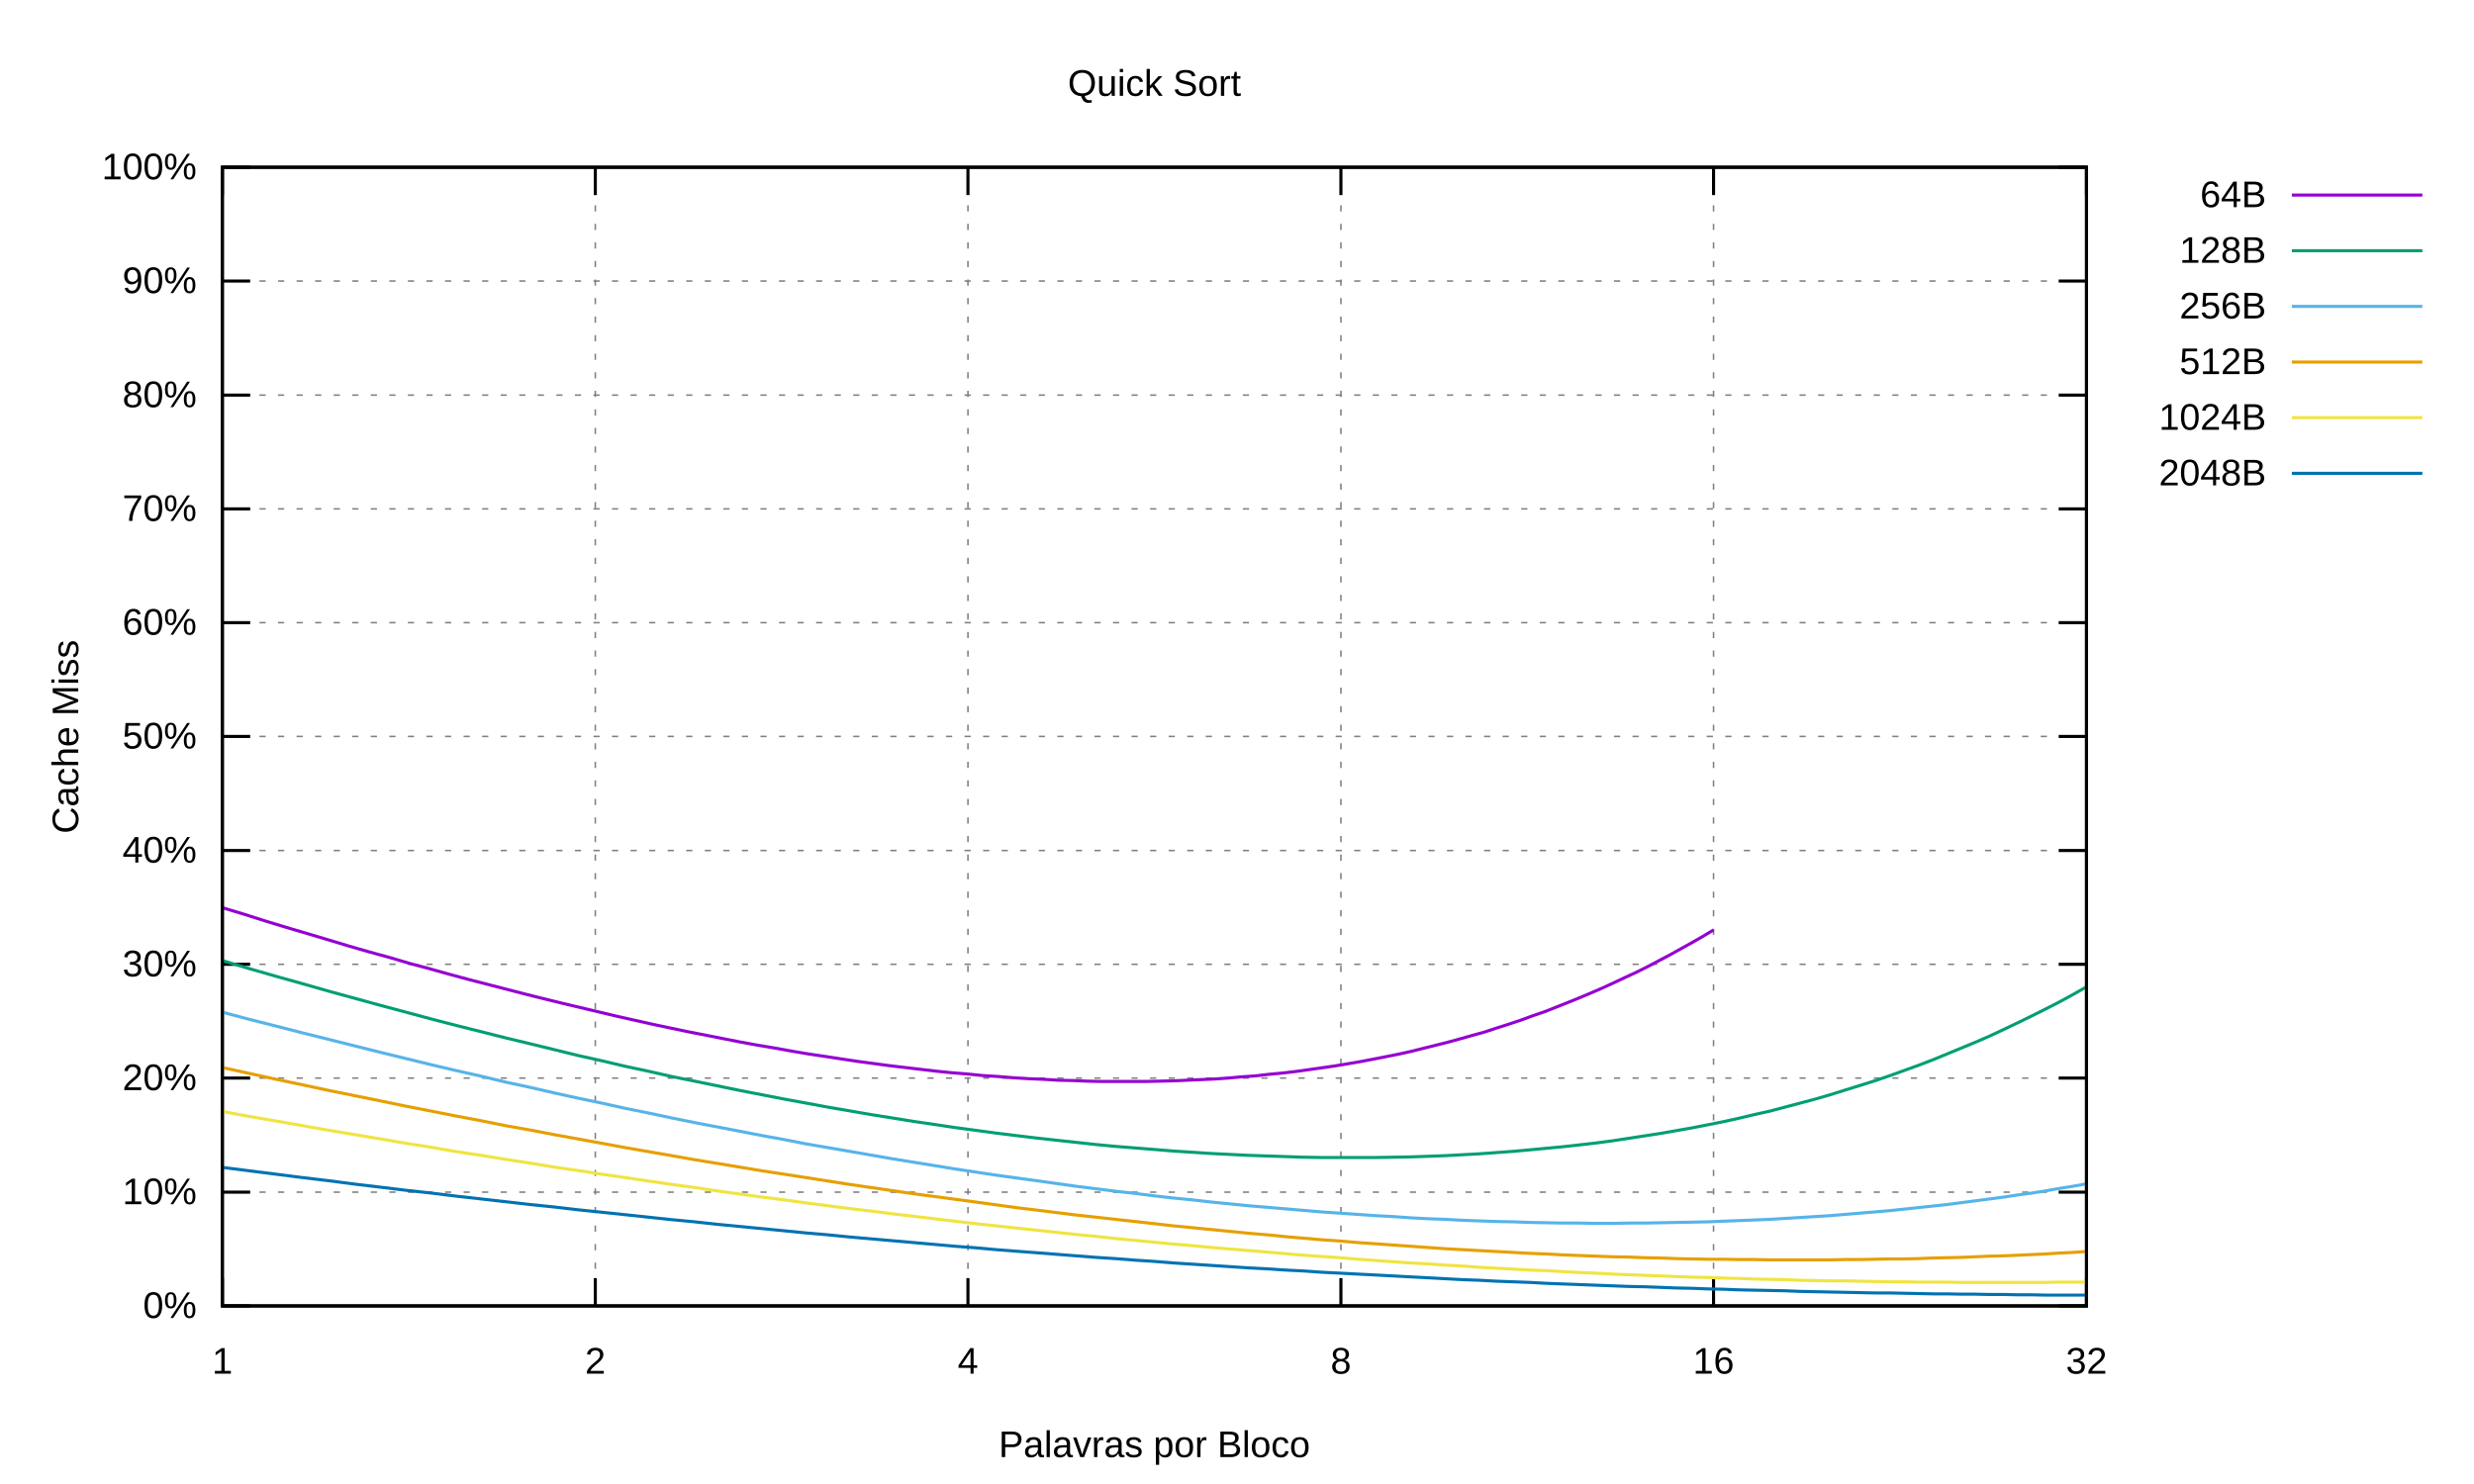
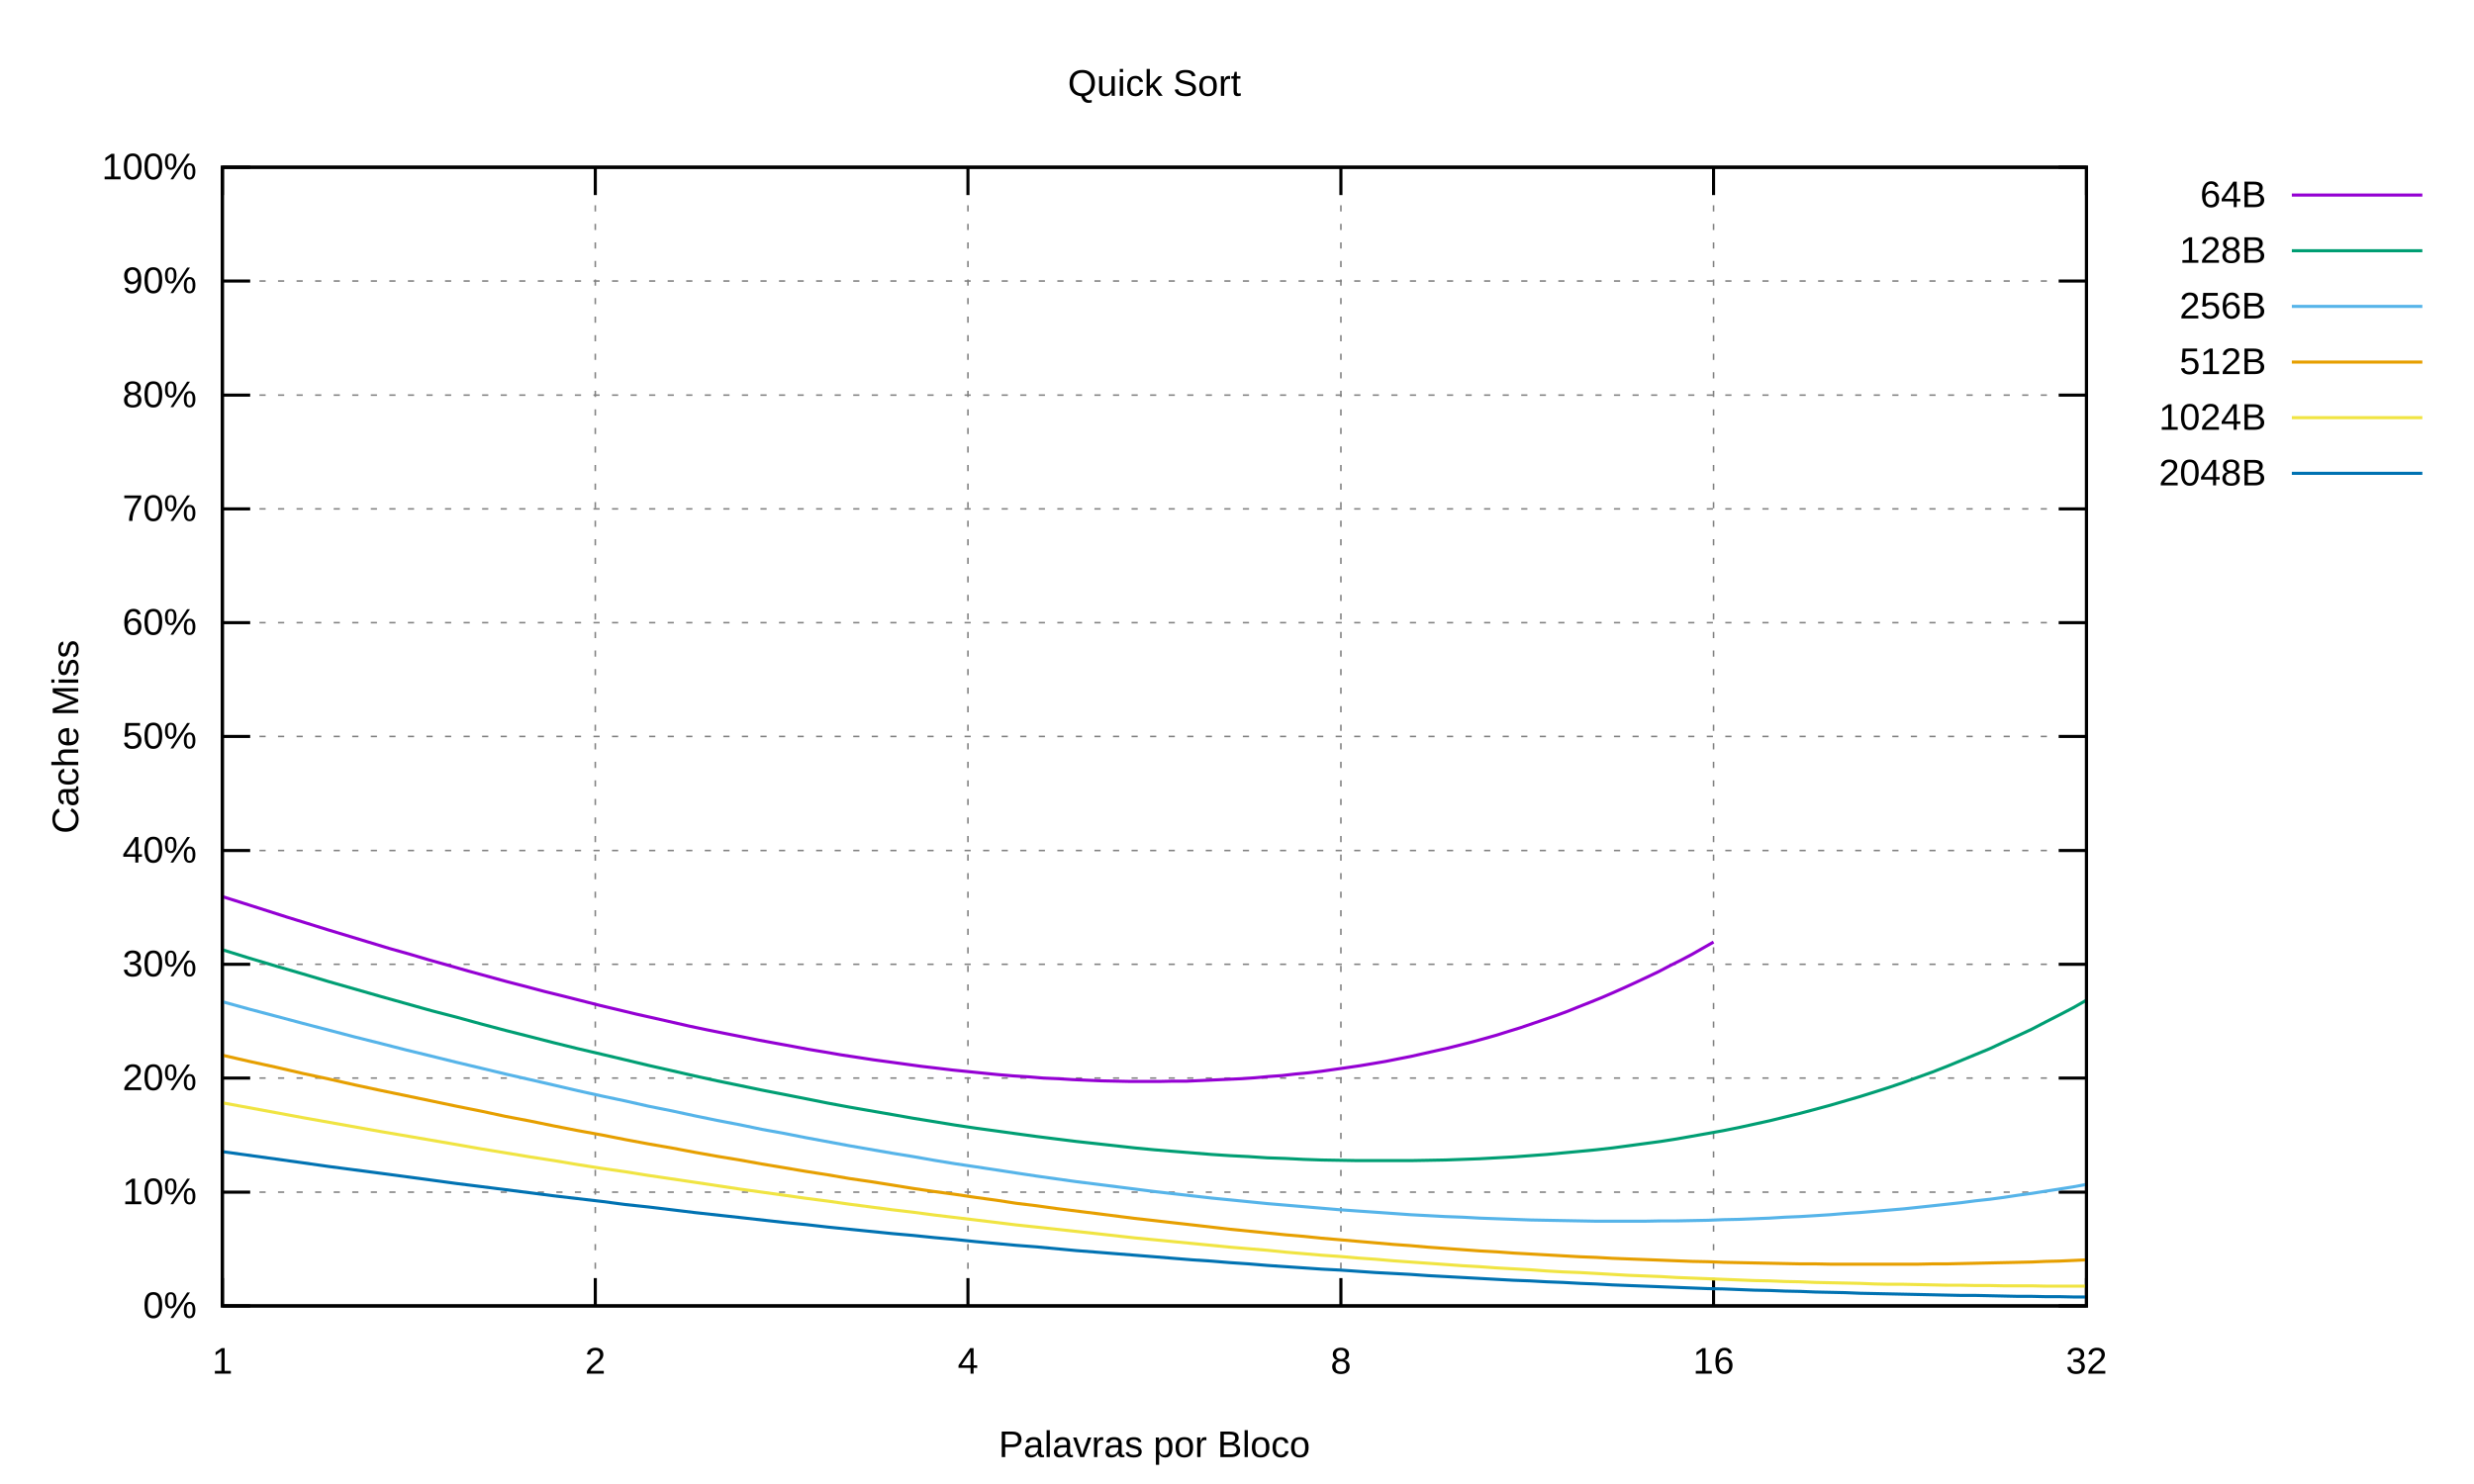
<svg xmlns="http://www.w3.org/2000/svg" xmlns:xlink="http://www.w3.org/1999/xlink" width="800" height="480" viewBox="0 0 800 480">
  <g id="gnuplot_canvas">
    <rect x="0" y="0" width="800" height="480" fill="none" />
    <defs>
      <circle id="gpDot" r="0.5" stroke-width="0.5" stroke="currentColor" />
      <path id="gpPt0" stroke-width="0.222" stroke="currentColor" d="M-1,0 h2 M0,-1 v2" />
      <path id="gpPt1" stroke-width="0.222" stroke="currentColor" d="M-1,-1 L1,1 M1,-1 L-1,1" />
      <path id="gpPt2" stroke-width="0.222" stroke="currentColor" d="M-1,0 L1,0 M0,-1 L0,1 M-1,-1 L1,1 M-1,1 L1,-1" />
      <rect id="gpPt3" stroke-width="0.222" stroke="currentColor" x="-1" y="-1" width="2" height="2" />
      <rect id="gpPt4" stroke-width="0.222" stroke="currentColor" fill="currentColor" x="-1" y="-1" width="2" height="2" />
      <circle id="gpPt5" stroke-width="0.222" stroke="currentColor" cx="0" cy="0" r="1" />
      <use xlink:href="#gpPt5" id="gpPt6" fill="currentColor" stroke="none" />
      <path id="gpPt7" stroke-width="0.222" stroke="currentColor" d="M0,-1.33 L-1.33,0.67 L1.33,0.67 z" />
      <use xlink:href="#gpPt7" id="gpPt8" fill="currentColor" stroke="none" />
      <use xlink:href="#gpPt7" id="gpPt9" stroke="currentColor" transform="rotate(180)" />
      <use xlink:href="#gpPt9" id="gpPt10" fill="currentColor" stroke="none" />
      <use xlink:href="#gpPt3" id="gpPt11" stroke="currentColor" transform="rotate(45)" />
      <use xlink:href="#gpPt11" id="gpPt12" fill="currentColor" stroke="none" />
      <path id="gpPt13" stroke-width="0.222" stroke="currentColor" d="M0,1.330 L1.265,0.411 L0.782,-1.067 L-0.782,-1.076 L-1.265,0.411 z" />
      <use xlink:href="#gpPt13" id="gpPt14" fill="currentColor" stroke="none" />
      <filter id="textbox" filterUnits="objectBoundingBox" x="0" y="0" height="1" width="1">
        <feFlood flood-color="white" flood-opacity="1" result="bgnd" />
        <feComposite in="SourceGraphic" in2="bgnd" operator="atop" />
      </filter>
      <filter id="greybox" filterUnits="objectBoundingBox" x="0" y="0" height="1" width="1">
        <feFlood flood-color="lightgrey" flood-opacity="1" result="grey" />
        <feComposite in="SourceGraphic" in2="grey" operator="atop" />
      </filter>
    </defs>
    <g fill="none" color="white" stroke="black" stroke-width="1.00" stroke-linecap="butt" stroke-linejoin="miter">
</g>
    <g fill="none" color="black" stroke="currentColor" stroke-width="1.00" stroke-linecap="butt" stroke-linejoin="miter">
</g>
    <g fill="none" color="black" stroke="black" stroke-width="0.50" stroke-linecap="butt" stroke-linejoin="miter">
</g>
    <g fill="none" color="gray" stroke="currentColor" stroke-width="0.50" stroke-linecap="butt" stroke-linejoin="miter">
      <path stroke="gray" stroke-dasharray="2,4" class="gridline" d="M71.9,422.4 L674.7,422.4  " />
    </g>
    <g fill="none" color="gray" stroke="gray" stroke-width="1.00" stroke-linecap="butt" stroke-linejoin="miter">
</g>
    <g fill="none" color="black" stroke="currentColor" stroke-width="1.00" stroke-linecap="butt" stroke-linejoin="miter">
      <path stroke="black" d="M71.9,422.4 L80.9,422.4 M674.7,422.4 L665.7,422.4  " />
      <g transform="translate(63.6,426.3)" stroke="none" fill="black" font-family="Arial" font-size="12.00" text-anchor="end">
        <text>
          <tspan font-family="Arial">0%</tspan>
        </text>
      </g>
    </g>
    <g fill="none" color="black" stroke="currentColor" stroke-width="1.00" stroke-linecap="butt" stroke-linejoin="miter">
</g>
    <g fill="none" color="black" stroke="black" stroke-width="0.50" stroke-linecap="butt" stroke-linejoin="miter">
</g>
    <g fill="none" color="gray" stroke="currentColor" stroke-width="0.50" stroke-linecap="butt" stroke-linejoin="miter">
      <path stroke="gray" stroke-dasharray="2,4" class="gridline" d="M71.9,385.6 L674.7,385.6  " />
    </g>
    <g fill="none" color="gray" stroke="gray" stroke-width="1.00" stroke-linecap="butt" stroke-linejoin="miter">
</g>
    <g fill="none" color="black" stroke="currentColor" stroke-width="1.00" stroke-linecap="butt" stroke-linejoin="miter">
      <path stroke="black" d="M71.9,385.6 L80.9,385.6 M674.7,385.6 L665.7,385.6  " />
      <g transform="translate(63.6,389.5)" stroke="none" fill="black" font-family="Arial" font-size="12.00" text-anchor="end">
        <text>
          <tspan font-family="Arial">10%</tspan>
        </text>
      </g>
    </g>
    <g fill="none" color="black" stroke="currentColor" stroke-width="1.00" stroke-linecap="butt" stroke-linejoin="miter">
</g>
    <g fill="none" color="black" stroke="black" stroke-width="0.50" stroke-linecap="butt" stroke-linejoin="miter">
</g>
    <g fill="none" color="gray" stroke="currentColor" stroke-width="0.50" stroke-linecap="butt" stroke-linejoin="miter">
      <path stroke="gray" stroke-dasharray="2,4" class="gridline" d="M71.9,348.7 L674.7,348.7  " />
    </g>
    <g fill="none" color="gray" stroke="gray" stroke-width="1.00" stroke-linecap="butt" stroke-linejoin="miter">
</g>
    <g fill="none" color="black" stroke="currentColor" stroke-width="1.00" stroke-linecap="butt" stroke-linejoin="miter">
      <path stroke="black" d="M71.9,348.7 L80.9,348.7 M674.7,348.7 L665.7,348.7  " />
      <g transform="translate(63.6,352.6)" stroke="none" fill="black" font-family="Arial" font-size="12.00" text-anchor="end">
        <text>
          <tspan font-family="Arial">20%</tspan>
        </text>
      </g>
    </g>
    <g fill="none" color="black" stroke="currentColor" stroke-width="1.00" stroke-linecap="butt" stroke-linejoin="miter">
</g>
    <g fill="none" color="black" stroke="black" stroke-width="0.50" stroke-linecap="butt" stroke-linejoin="miter">
</g>
    <g fill="none" color="gray" stroke="currentColor" stroke-width="0.50" stroke-linecap="butt" stroke-linejoin="miter">
      <path stroke="gray" stroke-dasharray="2,4" class="gridline" d="M71.9,311.9 L674.7,311.9  " />
    </g>
    <g fill="none" color="gray" stroke="gray" stroke-width="1.00" stroke-linecap="butt" stroke-linejoin="miter">
</g>
    <g fill="none" color="black" stroke="currentColor" stroke-width="1.00" stroke-linecap="butt" stroke-linejoin="miter">
      <path stroke="black" d="M71.9,311.9 L80.9,311.9 M674.7,311.9 L665.7,311.9  " />
      <g transform="translate(63.6,315.8)" stroke="none" fill="black" font-family="Arial" font-size="12.00" text-anchor="end">
        <text>
          <tspan font-family="Arial">30%</tspan>
        </text>
      </g>
    </g>
    <g fill="none" color="black" stroke="currentColor" stroke-width="1.00" stroke-linecap="butt" stroke-linejoin="miter">
</g>
    <g fill="none" color="black" stroke="black" stroke-width="0.50" stroke-linecap="butt" stroke-linejoin="miter">
</g>
    <g fill="none" color="gray" stroke="currentColor" stroke-width="0.50" stroke-linecap="butt" stroke-linejoin="miter">
      <path stroke="gray" stroke-dasharray="2,4" class="gridline" d="M71.9,275.1 L674.7,275.1  " />
    </g>
    <g fill="none" color="gray" stroke="gray" stroke-width="1.00" stroke-linecap="butt" stroke-linejoin="miter">
</g>
    <g fill="none" color="black" stroke="currentColor" stroke-width="1.00" stroke-linecap="butt" stroke-linejoin="miter">
      <path stroke="black" d="M71.9,275.1 L80.9,275.1 M674.7,275.1 L665.7,275.1  " />
      <g transform="translate(63.6,279.0)" stroke="none" fill="black" font-family="Arial" font-size="12.00" text-anchor="end">
        <text>
          <tspan font-family="Arial">40%</tspan>
        </text>
      </g>
    </g>
    <g fill="none" color="black" stroke="currentColor" stroke-width="1.00" stroke-linecap="butt" stroke-linejoin="miter">
</g>
    <g fill="none" color="black" stroke="black" stroke-width="0.50" stroke-linecap="butt" stroke-linejoin="miter">
</g>
    <g fill="none" color="gray" stroke="currentColor" stroke-width="0.50" stroke-linecap="butt" stroke-linejoin="miter">
      <path stroke="gray" stroke-dasharray="2,4" class="gridline" d="M71.9,238.2 L674.7,238.2  " />
    </g>
    <g fill="none" color="gray" stroke="gray" stroke-width="1.00" stroke-linecap="butt" stroke-linejoin="miter">
</g>
    <g fill="none" color="black" stroke="currentColor" stroke-width="1.00" stroke-linecap="butt" stroke-linejoin="miter">
      <path stroke="black" d="M71.9,238.2 L80.9,238.2 M674.7,238.2 L665.7,238.2  " />
      <g transform="translate(63.6,242.1)" stroke="none" fill="black" font-family="Arial" font-size="12.00" text-anchor="end">
        <text>
          <tspan font-family="Arial">50%</tspan>
        </text>
      </g>
    </g>
    <g fill="none" color="black" stroke="currentColor" stroke-width="1.00" stroke-linecap="butt" stroke-linejoin="miter">
</g>
    <g fill="none" color="black" stroke="black" stroke-width="0.50" stroke-linecap="butt" stroke-linejoin="miter">
</g>
    <g fill="none" color="gray" stroke="currentColor" stroke-width="0.50" stroke-linecap="butt" stroke-linejoin="miter">
      <path stroke="gray" stroke-dasharray="2,4" class="gridline" d="M71.9,201.4 L674.7,201.4  " />
    </g>
    <g fill="none" color="gray" stroke="gray" stroke-width="1.00" stroke-linecap="butt" stroke-linejoin="miter">
</g>
    <g fill="none" color="black" stroke="currentColor" stroke-width="1.00" stroke-linecap="butt" stroke-linejoin="miter">
      <path stroke="black" d="M71.9,201.4 L80.9,201.4 M674.7,201.4 L665.7,201.4  " />
      <g transform="translate(63.6,205.3)" stroke="none" fill="black" font-family="Arial" font-size="12.00" text-anchor="end">
        <text>
          <tspan font-family="Arial">60%</tspan>
        </text>
      </g>
    </g>
    <g fill="none" color="black" stroke="currentColor" stroke-width="1.00" stroke-linecap="butt" stroke-linejoin="miter">
</g>
    <g fill="none" color="black" stroke="black" stroke-width="0.50" stroke-linecap="butt" stroke-linejoin="miter">
</g>
    <g fill="none" color="gray" stroke="currentColor" stroke-width="0.50" stroke-linecap="butt" stroke-linejoin="miter">
      <path stroke="gray" stroke-dasharray="2,4" class="gridline" d="M71.9,164.6 L674.7,164.6  " />
    </g>
    <g fill="none" color="gray" stroke="gray" stroke-width="1.00" stroke-linecap="butt" stroke-linejoin="miter">
</g>
    <g fill="none" color="black" stroke="currentColor" stroke-width="1.00" stroke-linecap="butt" stroke-linejoin="miter">
      <path stroke="black" d="M71.9,164.6 L80.9,164.6 M674.7,164.6 L665.7,164.6  " />
      <g transform="translate(63.6,168.5)" stroke="none" fill="black" font-family="Arial" font-size="12.00" text-anchor="end">
        <text>
          <tspan font-family="Arial">70%</tspan>
        </text>
      </g>
    </g>
    <g fill="none" color="black" stroke="currentColor" stroke-width="1.00" stroke-linecap="butt" stroke-linejoin="miter">
</g>
    <g fill="none" color="black" stroke="black" stroke-width="0.50" stroke-linecap="butt" stroke-linejoin="miter">
</g>
    <g fill="none" color="gray" stroke="currentColor" stroke-width="0.50" stroke-linecap="butt" stroke-linejoin="miter">
      <path stroke="gray" stroke-dasharray="2,4" class="gridline" d="M71.9,127.8 L674.7,127.8  " />
    </g>
    <g fill="none" color="gray" stroke="gray" stroke-width="1.00" stroke-linecap="butt" stroke-linejoin="miter">
</g>
    <g fill="none" color="black" stroke="currentColor" stroke-width="1.00" stroke-linecap="butt" stroke-linejoin="miter">
      <path stroke="black" d="M71.9,127.8 L80.9,127.8 M674.7,127.8 L665.7,127.8  " />
      <g transform="translate(63.6,131.7)" stroke="none" fill="black" font-family="Arial" font-size="12.00" text-anchor="end">
        <text>
          <tspan font-family="Arial">80%</tspan>
        </text>
      </g>
    </g>
    <g fill="none" color="black" stroke="currentColor" stroke-width="1.00" stroke-linecap="butt" stroke-linejoin="miter">
</g>
    <g fill="none" color="black" stroke="black" stroke-width="0.50" stroke-linecap="butt" stroke-linejoin="miter">
</g>
    <g fill="none" color="gray" stroke="currentColor" stroke-width="0.50" stroke-linecap="butt" stroke-linejoin="miter">
      <path stroke="gray" stroke-dasharray="2,4" class="gridline" d="M71.9,90.9 L674.7,90.9  " />
    </g>
    <g fill="none" color="gray" stroke="gray" stroke-width="1.00" stroke-linecap="butt" stroke-linejoin="miter">
</g>
    <g fill="none" color="black" stroke="currentColor" stroke-width="1.00" stroke-linecap="butt" stroke-linejoin="miter">
      <path stroke="black" d="M71.9,90.9 L80.9,90.9 M674.7,90.9 L665.7,90.9  " />
      <g transform="translate(63.6,94.8)" stroke="none" fill="black" font-family="Arial" font-size="12.00" text-anchor="end">
        <text>
          <tspan font-family="Arial">90%</tspan>
        </text>
      </g>
    </g>
    <g fill="none" color="black" stroke="currentColor" stroke-width="1.00" stroke-linecap="butt" stroke-linejoin="miter">
</g>
    <g fill="none" color="black" stroke="black" stroke-width="0.50" stroke-linecap="butt" stroke-linejoin="miter">
</g>
    <g fill="none" color="gray" stroke="currentColor" stroke-width="0.50" stroke-linecap="butt" stroke-linejoin="miter">
      <path stroke="gray" stroke-dasharray="2,4" class="gridline" d="M71.9,54.1 L674.7,54.1  " />
    </g>
    <g fill="none" color="gray" stroke="gray" stroke-width="1.00" stroke-linecap="butt" stroke-linejoin="miter">
</g>
    <g fill="none" color="black" stroke="currentColor" stroke-width="1.00" stroke-linecap="butt" stroke-linejoin="miter">
      <path stroke="black" d="M71.9,54.1 L80.9,54.1 M674.7,54.1 L665.7,54.1  " />
      <g transform="translate(63.6,58.0)" stroke="none" fill="black" font-family="Arial" font-size="12.00" text-anchor="end">
        <text>
          <tspan font-family="Arial">100%</tspan>
        </text>
      </g>
    </g>
    <g fill="none" color="black" stroke="currentColor" stroke-width="1.00" stroke-linecap="butt" stroke-linejoin="miter">
</g>
    <g fill="none" color="black" stroke="black" stroke-width="0.50" stroke-linecap="butt" stroke-linejoin="miter">
</g>
    <g fill="none" color="gray" stroke="currentColor" stroke-width="0.50" stroke-linecap="butt" stroke-linejoin="miter">
      <path stroke="gray" stroke-dasharray="2,4" class="gridline" d="M71.9,422.4 L71.9,54.1  " />
    </g>
    <g fill="none" color="gray" stroke="gray" stroke-width="1.00" stroke-linecap="butt" stroke-linejoin="miter">
</g>
    <g fill="none" color="black" stroke="currentColor" stroke-width="1.00" stroke-linecap="butt" stroke-linejoin="miter">
      <path stroke="black" d="M71.9,422.4 L71.9,413.4 M71.9,54.1 L71.9,63.1  " />
      <g transform="translate(71.9,444.3)" stroke="none" fill="black" font-family="Arial" font-size="12.00" text-anchor="middle">
        <text>
          <tspan font-family="Arial"> 1</tspan>
        </text>
      </g>
    </g>
    <g fill="none" color="black" stroke="currentColor" stroke-width="1.00" stroke-linecap="butt" stroke-linejoin="miter">
</g>
    <g fill="none" color="black" stroke="black" stroke-width="0.50" stroke-linecap="butt" stroke-linejoin="miter">
</g>
    <g fill="none" color="gray" stroke="currentColor" stroke-width="0.50" stroke-linecap="butt" stroke-linejoin="miter">
      <path stroke="gray" stroke-dasharray="2,4" class="gridline" d="M192.5,422.4 L192.5,54.1  " />
    </g>
    <g fill="none" color="gray" stroke="gray" stroke-width="1.00" stroke-linecap="butt" stroke-linejoin="miter">
</g>
    <g fill="none" color="black" stroke="currentColor" stroke-width="1.00" stroke-linecap="butt" stroke-linejoin="miter">
      <path stroke="black" d="M192.5,422.4 L192.5,413.4 M192.5,54.1 L192.5,63.1  " />
      <g transform="translate(192.5,444.3)" stroke="none" fill="black" font-family="Arial" font-size="12.00" text-anchor="middle">
        <text>
          <tspan font-family="Arial"> 2</tspan>
        </text>
      </g>
    </g>
    <g fill="none" color="black" stroke="currentColor" stroke-width="1.00" stroke-linecap="butt" stroke-linejoin="miter">
</g>
    <g fill="none" color="black" stroke="black" stroke-width="0.50" stroke-linecap="butt" stroke-linejoin="miter">
</g>
    <g fill="none" color="gray" stroke="currentColor" stroke-width="0.50" stroke-linecap="butt" stroke-linejoin="miter">
      <path stroke="gray" stroke-dasharray="2,4" class="gridline" d="M313.0,422.4 L313.0,54.1  " />
    </g>
    <g fill="none" color="gray" stroke="gray" stroke-width="1.00" stroke-linecap="butt" stroke-linejoin="miter">
</g>
    <g fill="none" color="black" stroke="currentColor" stroke-width="1.00" stroke-linecap="butt" stroke-linejoin="miter">
      <path stroke="black" d="M313.0,422.4 L313.0,413.4 M313.0,54.1 L313.0,63.1  " />
      <g transform="translate(313.0,444.3)" stroke="none" fill="black" font-family="Arial" font-size="12.00" text-anchor="middle">
        <text>
          <tspan font-family="Arial"> 4</tspan>
        </text>
      </g>
    </g>
    <g fill="none" color="black" stroke="currentColor" stroke-width="1.00" stroke-linecap="butt" stroke-linejoin="miter">
</g>
    <g fill="none" color="black" stroke="black" stroke-width="0.50" stroke-linecap="butt" stroke-linejoin="miter">
</g>
    <g fill="none" color="gray" stroke="currentColor" stroke-width="0.50" stroke-linecap="butt" stroke-linejoin="miter">
      <path stroke="gray" stroke-dasharray="2,4" class="gridline" d="M433.6,422.4 L433.6,54.1  " />
    </g>
    <g fill="none" color="gray" stroke="gray" stroke-width="1.00" stroke-linecap="butt" stroke-linejoin="miter">
</g>
    <g fill="none" color="black" stroke="currentColor" stroke-width="1.00" stroke-linecap="butt" stroke-linejoin="miter">
      <path stroke="black" d="M433.6,422.4 L433.6,413.4 M433.6,54.1 L433.6,63.1  " />
      <g transform="translate(433.6,444.3)" stroke="none" fill="black" font-family="Arial" font-size="12.00" text-anchor="middle">
        <text>
          <tspan font-family="Arial"> 8</tspan>
        </text>
      </g>
    </g>
    <g fill="none" color="black" stroke="currentColor" stroke-width="1.00" stroke-linecap="butt" stroke-linejoin="miter">
</g>
    <g fill="none" color="black" stroke="black" stroke-width="0.50" stroke-linecap="butt" stroke-linejoin="miter">
</g>
    <g fill="none" color="gray" stroke="currentColor" stroke-width="0.50" stroke-linecap="butt" stroke-linejoin="miter">
      <path stroke="gray" stroke-dasharray="2,4" class="gridline" d="M554.1,422.4 L554.1,54.1  " />
    </g>
    <g fill="none" color="gray" stroke="gray" stroke-width="1.00" stroke-linecap="butt" stroke-linejoin="miter">
</g>
    <g fill="none" color="black" stroke="currentColor" stroke-width="1.00" stroke-linecap="butt" stroke-linejoin="miter">
      <path stroke="black" d="M554.1,422.4 L554.1,413.4 M554.1,54.1 L554.1,63.1  " />
      <g transform="translate(554.1,444.3)" stroke="none" fill="black" font-family="Arial" font-size="12.00" text-anchor="middle">
        <text>
          <tspan font-family="Arial"> 16</tspan>
        </text>
      </g>
    </g>
    <g fill="none" color="black" stroke="currentColor" stroke-width="1.00" stroke-linecap="butt" stroke-linejoin="miter">
</g>
    <g fill="none" color="black" stroke="black" stroke-width="0.50" stroke-linecap="butt" stroke-linejoin="miter">
</g>
    <g fill="none" color="gray" stroke="currentColor" stroke-width="0.50" stroke-linecap="butt" stroke-linejoin="miter">
      <path stroke="gray" stroke-dasharray="2,4" class="gridline" d="M674.7,422.4 L674.7,54.1  " />
    </g>
    <g fill="none" color="gray" stroke="gray" stroke-width="1.00" stroke-linecap="butt" stroke-linejoin="miter">
</g>
    <g fill="none" color="black" stroke="currentColor" stroke-width="1.00" stroke-linecap="butt" stroke-linejoin="miter">
      <path stroke="black" d="M674.7,422.4 L674.7,413.4 M674.7,54.1 L674.7,63.1  " />
      <g transform="translate(674.7,444.3)" stroke="none" fill="black" font-family="Arial" font-size="12.00" text-anchor="middle">
        <text>
          <tspan font-family="Arial"> 32</tspan>
        </text>
      </g>
    </g>
    <g fill="none" color="black" stroke="currentColor" stroke-width="1.00" stroke-linecap="butt" stroke-linejoin="miter">
</g>
    <g fill="none" color="black" stroke="currentColor" stroke-width="1.00" stroke-linecap="butt" stroke-linejoin="miter">
      <path stroke="black" d="M71.9,54.1 L71.9,422.4 L674.7,422.4 L674.7,54.1 L71.9,54.1 Z  " />
    </g>
    <g fill="none" color="black" stroke="currentColor" stroke-width="1.00" stroke-linecap="butt" stroke-linejoin="miter">
      <g transform="translate(25.3,238.3) rotate(270)" stroke="none" fill="black" font-family="Arial" font-size="12.00" text-anchor="middle">
        <text>
          <tspan font-family="Arial">Cache Miss</tspan>
        </text>
      </g>
    </g>
    <g fill="none" color="black" stroke="currentColor" stroke-width="1.00" stroke-linecap="butt" stroke-linejoin="miter">
      <g transform="translate(373.3,471.3)" stroke="none" fill="black" font-family="Arial" font-size="12.00" text-anchor="middle">
        <text>
          <tspan font-family="Arial">Palavras por Bloco</tspan>
        </text>
      </g>
    </g>
    <g fill="none" color="black" stroke="currentColor" stroke-width="1.00" stroke-linecap="butt" stroke-linejoin="miter">
      <g transform="translate(373.3,31.0)" stroke="none" fill="black" font-family="Arial" font-size="12.00" text-anchor="middle">
        <text>
          <tspan font-family="Arial">Quick Sort</tspan>
        </text>
      </g>
    </g>
    <g fill="none" color="black" stroke="currentColor" stroke-width="1.00" stroke-linecap="butt" stroke-linejoin="miter">
</g>
    <g id="gnuplot_plot_1">
      <g fill="none" color="black" stroke="currentColor" stroke-width="1.00" stroke-linecap="butt" stroke-linejoin="miter">
        <g transform="translate(732.8,67.0)" stroke="none" fill="black" font-family="Arial" font-size="12.00" text-anchor="end">
          <text>
            <tspan font-family="Arial">64B</tspan>
          </text>
        </g>
      </g>
      <g fill="none" color="black" stroke="currentColor" stroke-width="1.00" stroke-linecap="butt" stroke-linejoin="miter">
-         <path stroke="rgb(148,   0, 211)" d="M741.1,63.1 L783.3,63.1 M71.9,293.6 L78.9,295.7 L85.8,297.9 L92.7,300.0 L99.5,302.0 L106.2,304.0   L112.8,306.0 L119.4,307.9 L126.0,309.7 L132.4,311.6 L138.8,313.3 L145.2,315.1 L151.5,316.8 L157.7,318.4   L163.9,320.0 L170.1,321.6 L176.1,323.1 L182.2,324.6 L188.1,326.0 L194.0,327.4 L199.9,328.8 L205.7,330.1   L211.5,331.4 L217.2,332.6 L222.9,333.8 L228.6,334.9 L234.1,336.0 L239.7,337.1 L245.2,338.1 L250.6,339.0   L256.1,340.0 L261.4,340.9 L266.8,341.7 L272.0,342.5 L277.3,343.3 L282.5,344.0 L287.7,344.7 L292.8,345.3   L297.9,345.9 L303.0,346.5 L308.0,347.0 L313.0,347.4 L317.9,347.9 L322.9,348.2 L327.7,348.6 L332.6,348.9   L337.4,349.1 L342.2,349.4 L346.9,349.5 L351.6,349.7 L356.3,349.8 L361.0,349.8 L365.6,349.8 L370.2,349.8   L374.8,349.7 L379.3,349.6 L383.8,349.4 L388.3,349.2 L392.7,349.0 L397.1,348.7 L401.5,348.3 L405.9,348.0   L410.2,347.5 L414.5,347.1 L418.8,346.6 L423.1,346.0 L427.3,345.4 L431.5,344.8 L435.7,344.1 L439.8,343.4   L444.0,342.6 L448.1,341.8 L452.1,341.0 L456.2,340.1 L460.2,339.1 L464.2,338.1 L468.2,337.1 L472.2,336.0   L476.1,334.9 L480.1,333.8 L484.0,332.5 L487.8,331.3 L491.7,330.0 L495.5,328.6 L499.3,327.3 L503.1,325.8   L506.9,324.3 L510.6,322.8 L514.4,321.2 L518.1,319.6 L521.8,317.9 L525.4,316.2 L529.1,314.5 L532.7,312.7   L536.3,310.8 L539.9,308.9 L543.5,306.9 L547.1,304.9 L550.6,302.9 L554.1,300.8  " />
+         <path stroke="rgb(148,   0, 211)" d="M741.1,63.1 L783.3,63.1 M71.9,290.0 L78.9,292.2 L85.8,294.4 L92.7,296.6 L99.5,298.7 L106.2,300.8   L112.8,302.8 L119.4,304.8 L126.0,306.8 L132.4,308.6 L138.8,310.5 L145.2,312.3 L151.5,314.1 L157.7,315.8   L163.9,317.5 L170.1,319.1 L176.1,320.7 L182.2,322.2 L188.1,323.7 L194.0,325.2 L199.9,326.6 L205.7,328.0   L211.5,329.3 L217.2,330.6 L222.9,331.9 L228.6,333.1 L234.1,334.2 L239.7,335.3 L245.2,336.4 L250.6,337.4   L256.1,338.4 L261.4,339.4 L266.8,340.3 L272.0,341.2 L277.3,342.0 L282.5,342.8 L287.7,343.5 L292.8,344.2   L297.9,344.9 L303.0,345.5 L308.0,346.1 L313.0,346.6 L317.9,347.1 L322.9,347.6 L327.7,348.0 L332.6,348.3   L337.4,348.7 L342.2,348.9 L346.9,349.2 L351.6,349.4 L356.3,349.6 L361.0,349.7 L365.6,349.8 L370.2,349.8   L374.8,349.8 L379.3,349.7 L383.8,349.7 L388.3,349.5 L392.7,349.3 L397.1,349.1 L401.5,348.9 L405.9,348.6   L410.2,348.2 L414.5,347.9 L418.8,347.4 L423.1,347.0 L427.3,346.5 L431.5,345.9 L435.7,345.3 L439.8,344.7   L444.0,344.0 L448.1,343.3 L452.1,342.5 L456.2,341.7 L460.2,340.8 L464.2,339.9 L468.2,339.0 L472.2,338.0   L476.1,337.0 L480.1,335.9 L484.0,334.8 L487.8,333.6 L491.7,332.4 L495.5,331.1 L499.3,329.8 L503.1,328.5   L506.9,327.1 L510.6,325.6 L514.4,324.1 L518.1,322.6 L521.8,321.0 L525.4,319.4 L529.1,317.7 L532.7,316.0   L536.3,314.3 L539.9,312.4 L543.5,310.6 L547.1,308.7 L550.6,306.7 L554.1,304.7  " />
      </g>
    </g>
    <g id="gnuplot_plot_2">
      <g fill="none" color="black" stroke="currentColor" stroke-width="1.00" stroke-linecap="butt" stroke-linejoin="miter">
        <g transform="translate(732.8,85.0)" stroke="none" fill="black" font-family="Arial" font-size="12.00" text-anchor="end">
          <text>
            <tspan font-family="Arial">128B</tspan>
          </text>
        </g>
      </g>
      <g fill="none" color="black" stroke="currentColor" stroke-width="1.00" stroke-linecap="butt" stroke-linejoin="miter">
-         <path stroke="rgb(  0, 158, 115)" d="M741.1,81.1 L783.3,81.1 M71.9,310.7 L80.6,313.3 L89.3,315.8 L97.9,318.2 L106.3,320.6 L114.7,322.9   L123.1,325.2 L131.3,327.4 L139.5,329.6 L147.6,331.7 L155.6,333.7 L163.5,335.7 L171.4,337.6 L179.2,339.5   L186.9,341.4 L194.6,343.1 L202.2,344.9 L209.7,346.5 L217.2,348.2 L224.6,349.7 L231.9,351.2 L239.2,352.7   L246.4,354.1 L253.6,355.5 L260.7,356.8 L267.7,358.1 L274.7,359.3 L281.6,360.5 L288.5,361.6 L295.3,362.7   L302.1,363.7 L308.8,364.7 L315.5,365.6 L322.1,366.5 L328.6,367.3 L335.2,368.1 L341.6,368.8 L348.0,369.5   L354.4,370.2 L360.7,370.8 L367.0,371.3 L373.3,371.8 L379.4,372.3 L385.6,372.7 L391.7,373.1 L397.8,373.4   L403.8,373.7 L409.8,373.9 L415.7,374.1 L421.6,374.3 L427.4,374.4 L433.3,374.4 L439.0,374.4 L444.8,374.4   L450.5,374.3 L456.1,374.2 L461.8,374.0 L467.4,373.8 L472.9,373.5 L478.4,373.2 L483.9,372.8 L489.4,372.4   L494.8,371.9 L500.2,371.4 L505.5,370.9 L510.9,370.3 L516.1,369.7 L521.4,369.0 L526.6,368.2 L531.8,367.4   L537.0,366.6 L542.1,365.7 L547.2,364.8 L552.3,363.8 L557.3,362.8 L562.3,361.7 L567.3,360.5 L572.3,359.4   L577.2,358.1 L582.1,356.8 L587.0,355.5 L591.8,354.1 L596.6,352.6 L601.4,351.1 L606.2,349.6 L610.9,348.0   L615.6,346.3 L620.3,344.6 L625.0,342.8 L629.6,340.9 L634.2,339.0 L638.8,337.1 L643.4,335.1 L647.9,333.0   L652.5,330.8 L657.0,328.6 L661.4,326.4 L665.9,324.1 L670.3,321.7 L674.7,319.2  " />
+         <path stroke="rgb(  0, 158, 115)" d="M741.1,81.1 L783.3,81.1 M71.9,307.2 L80.6,309.9 L89.3,312.5 L97.9,315.0 L106.3,317.5 L114.7,319.9   L123.1,322.3 L131.3,324.6 L139.5,326.9 L147.6,329.0 L155.6,331.2 L163.5,333.3 L171.4,335.3 L179.2,337.3   L186.9,339.2 L194.6,341.0 L202.2,342.8 L209.7,344.6 L217.2,346.3 L224.6,348.0 L231.9,349.6 L239.2,351.1   L246.4,352.6 L253.6,354.0 L260.7,355.4 L267.7,356.8 L274.7,358.1 L281.6,359.3 L288.5,360.5 L295.3,361.7   L302.1,362.8 L308.8,363.9 L315.5,364.9 L322.1,365.8 L328.6,366.7 L335.2,367.6 L341.6,368.4 L348.0,369.2   L354.4,369.9 L360.7,370.6 L367.0,371.3 L373.3,371.9 L379.4,372.4 L385.6,372.9 L391.7,373.4 L397.8,373.8   L403.8,374.1 L409.8,374.5 L415.7,374.7 L421.6,375.0 L427.4,375.2 L433.3,375.3 L439.0,375.4 L444.8,375.4   L450.5,375.4 L456.1,375.4 L461.8,375.3 L467.4,375.2 L472.9,375.0 L478.4,374.8 L483.9,374.5 L489.4,374.2   L494.8,373.8 L500.2,373.4 L505.5,372.9 L510.9,372.4 L516.1,371.9 L521.4,371.3 L526.6,370.6 L531.8,369.9   L537.0,369.2 L542.1,368.4 L547.2,367.5 L552.3,366.6 L557.3,365.7 L562.3,364.7 L567.3,363.6 L572.3,362.5   L577.2,361.3 L582.1,360.1 L587.0,358.8 L591.8,357.5 L596.6,356.1 L601.4,354.7 L606.2,353.2 L610.9,351.7   L615.6,350.1 L620.3,348.4 L625.0,346.7 L629.6,344.9 L634.2,343.0 L638.8,341.1 L643.4,339.2 L647.9,337.1   L652.5,335.0 L657.0,332.9 L661.4,330.6 L665.9,328.3 L670.3,326.0 L674.7,323.5  " />
      </g>
    </g>
    <g id="gnuplot_plot_3">
      <g fill="none" color="black" stroke="currentColor" stroke-width="1.00" stroke-linecap="butt" stroke-linejoin="miter">
        <g transform="translate(732.8,103.0)" stroke="none" fill="black" font-family="Arial" font-size="12.00" text-anchor="end">
          <text>
            <tspan font-family="Arial">256B</tspan>
          </text>
        </g>
      </g>
      <g fill="none" color="black" stroke="currentColor" stroke-width="1.00" stroke-linecap="butt" stroke-linejoin="miter">
-         <path stroke="rgb( 86, 180, 233)" d="M741.1,99.1 L783.3,99.1 M71.9,327.4 L80.6,329.7 L89.3,331.9 L97.9,334.1 L106.3,336.2 L114.7,338.3   L123.1,340.4 L131.3,342.4 L139.5,344.4 L147.6,346.3 L155.6,348.1 L163.5,350.0 L171.4,351.7 L179.2,353.5   L186.9,355.2 L194.6,356.8 L202.2,358.5 L209.7,360.0 L217.2,361.6 L224.6,363.1 L231.9,364.5 L239.2,365.9   L246.4,367.3 L253.6,368.6 L260.7,370.0 L267.7,371.2 L274.7,372.4 L281.6,373.6 L288.5,374.8 L295.3,375.9   L302.1,377.0 L308.8,378.1 L315.5,379.1 L322.1,380.1 L328.6,381.0 L335.2,381.9 L341.6,382.8 L348.0,383.7   L354.4,384.5 L360.7,385.3 L367.0,386.0 L373.3,386.8 L379.4,387.5 L385.6,388.1 L391.7,388.8 L397.8,389.4   L403.8,390.0 L409.8,390.5 L415.7,391.0 L421.6,391.5 L427.4,392.0 L433.3,392.4 L439.0,392.8 L444.8,393.2   L450.5,393.5 L456.1,393.9 L461.8,394.2 L467.4,394.4 L472.9,394.7 L478.4,394.9 L483.9,395.1 L489.4,395.2   L494.8,395.4 L500.2,395.5 L505.5,395.6 L510.9,395.6 L516.1,395.7 L521.4,395.7 L526.6,395.6 L531.8,395.6   L537.0,395.5 L542.1,395.4 L547.2,395.3 L552.3,395.2 L557.3,395.0 L562.3,394.8 L567.3,394.6 L572.3,394.4   L577.2,394.1 L582.1,393.8 L587.0,393.5 L591.8,393.2 L596.6,392.8 L601.4,392.4 L606.2,392.0 L610.9,391.6   L615.6,391.1 L620.3,390.6 L625.0,390.1 L629.6,389.6 L634.2,389.0 L638.8,388.4 L643.4,387.8 L647.9,387.2   L652.5,386.5 L657.0,385.9 L661.4,385.2 L665.9,384.4 L670.3,383.7 L674.7,382.9  " />
+         <path stroke="rgb( 86, 180, 233)" d="M741.1,99.1 L783.3,99.1 M71.9,324.0 L80.6,326.4 L89.3,328.7 L97.9,331.0 L106.3,333.2 L114.7,335.4   L123.1,337.5 L131.3,339.6 L139.5,341.6 L147.6,343.6 L155.6,345.5 L163.5,347.4 L171.4,349.2 L179.2,351.0   L186.9,352.8 L194.6,354.5 L202.2,356.1 L209.7,357.8 L217.2,359.3 L224.6,360.9 L231.9,362.4 L239.2,363.8   L246.4,365.3 L253.6,366.6 L260.7,368.0 L267.7,369.3 L274.7,370.6 L281.6,371.8 L288.5,373.0 L295.3,374.1   L302.1,375.3 L308.8,376.4 L315.5,377.4 L322.1,378.4 L328.6,379.4 L335.2,380.4 L341.6,381.3 L348.0,382.2   L354.4,383.0 L360.7,383.8 L367.0,384.6 L373.3,385.4 L379.4,386.1 L385.6,386.8 L391.7,387.5 L397.8,388.1   L403.8,388.7 L409.8,389.3 L415.7,389.8 L421.6,390.3 L427.4,390.8 L433.3,391.3 L439.0,391.7 L444.8,392.1   L450.5,392.5 L456.1,392.9 L461.8,393.2 L467.4,393.5 L472.9,393.7 L478.4,394.0 L483.9,394.2 L489.4,394.4   L494.8,394.6 L500.2,394.7 L505.5,394.8 L510.9,394.9 L516.1,395.0 L521.4,395.0 L526.6,395.0 L531.8,395.0   L537.0,394.9 L542.1,394.9 L547.2,394.8 L552.3,394.7 L557.3,394.5 L562.3,394.4 L567.3,394.2 L572.3,394.0   L577.2,393.7 L582.1,393.5 L587.0,393.2 L591.8,392.9 L596.6,392.5 L601.4,392.2 L606.2,391.8 L610.9,391.4   L615.6,391.0 L620.3,390.5 L625.0,390.0 L629.6,389.5 L634.2,389.0 L638.8,388.4 L643.4,387.9 L647.9,387.3   L652.5,386.6 L657.0,386.0 L661.4,385.3 L665.9,384.6 L670.3,383.9 L674.7,383.1  " />
      </g>
    </g>
    <g id="gnuplot_plot_4">
      <g fill="none" color="black" stroke="currentColor" stroke-width="1.00" stroke-linecap="butt" stroke-linejoin="miter">
        <g transform="translate(732.8,121.0)" stroke="none" fill="black" font-family="Arial" font-size="12.00" text-anchor="end">
          <text>
            <tspan font-family="Arial">512B</tspan>
          </text>
        </g>
      </g>
      <g fill="none" color="black" stroke="currentColor" stroke-width="1.00" stroke-linecap="butt" stroke-linejoin="miter">
-         <path stroke="rgb(230, 159,   0)" d="M741.1,117.1 L783.3,117.1 M71.9,345.3 L80.6,347.2 L89.3,349.1 L97.9,350.9 L106.3,352.7 L114.7,354.4   L123.1,356.1 L131.3,357.8 L139.5,359.4 L147.6,361.0 L155.6,362.5 L163.5,364.1 L171.4,365.5 L179.2,367.0   L186.9,368.4 L194.6,369.8 L202.2,371.2 L209.7,372.5 L217.2,373.8 L224.6,375.1 L231.9,376.3 L239.2,377.5   L246.4,378.7 L253.6,379.8 L260.7,380.9 L267.7,382.0 L274.7,383.1 L281.6,384.1 L288.5,385.1 L295.3,386.1   L302.1,387.0 L308.8,387.9 L315.5,388.8 L322.1,389.7 L328.6,390.6 L335.2,391.4 L341.6,392.2 L348.0,393.0   L354.4,393.7 L360.7,394.4 L367.0,395.1 L373.3,395.8 L379.4,396.5 L385.6,397.1 L391.7,397.7 L397.8,398.3   L403.8,398.9 L409.8,399.4 L415.7,400.0 L421.6,400.5 L427.4,401.0 L433.3,401.4 L439.0,401.9 L444.8,402.3   L450.5,402.7 L456.1,403.1 L461.8,403.5 L467.4,403.9 L472.9,404.2 L478.4,404.5 L483.9,404.8 L489.4,405.1   L494.8,405.4 L500.2,405.6 L505.5,405.9 L510.9,406.1 L516.1,406.3 L521.4,406.5 L526.6,406.6 L531.8,406.8   L537.0,406.9 L542.1,407.1 L547.2,407.2 L552.3,407.3 L557.3,407.3 L562.3,407.4 L567.3,407.4 L572.3,407.5   L577.2,407.5 L582.1,407.5 L587.0,407.5 L591.8,407.5 L596.6,407.4 L601.4,407.4 L606.2,407.3 L610.9,407.2   L615.6,407.2 L620.3,407.1 L625.0,406.9 L629.6,406.8 L634.2,406.7 L638.8,406.5 L643.4,406.3 L647.9,406.2   L652.5,406.0 L657.0,405.8 L661.4,405.6 L665.9,405.3 L670.3,405.1 L674.7,404.8  " />
+         <path stroke="rgb(230, 159,   0)" d="M741.1,117.1 L783.3,117.1 M71.9,341.3 L80.6,343.3 L89.3,345.2 L97.9,347.2 L106.3,349.0 L114.7,350.9   L123.1,352.7 L131.3,354.4 L139.5,356.1 L147.6,357.8 L155.6,359.4 L163.5,361.1 L171.4,362.6 L179.2,364.2   L186.9,365.7 L194.6,367.1 L202.2,368.6 L209.7,370.0 L217.2,371.3 L224.6,372.7 L231.9,374.0 L239.2,375.2   L246.4,376.5 L253.6,377.7 L260.7,378.9 L267.7,380.0 L274.7,381.2 L281.6,382.2 L288.5,383.3 L295.3,384.4   L302.1,385.4 L308.8,386.3 L315.5,387.3 L322.1,388.2 L328.6,389.2 L335.2,390.0 L341.6,390.9 L348.0,391.7   L354.4,392.5 L360.7,393.3 L367.0,394.1 L373.3,394.8 L379.4,395.5 L385.6,396.2 L391.7,396.9 L397.8,397.6   L403.8,398.2 L409.8,398.8 L415.7,399.4 L421.6,399.9 L427.4,400.5 L433.3,401.0 L439.0,401.5 L444.8,402.0   L450.5,402.5 L456.1,402.9 L461.8,403.4 L467.4,403.8 L472.9,404.2 L478.4,404.6 L483.9,404.9 L489.4,405.3   L494.8,405.6 L500.2,405.9 L505.5,406.2 L510.9,406.5 L516.1,406.7 L521.4,407.0 L526.6,407.2 L531.8,407.4   L537.0,407.6 L542.1,407.8 L547.2,408.0 L552.3,408.1 L557.3,408.3 L562.3,408.4 L567.3,408.5 L572.3,408.6   L577.2,408.7 L582.1,408.8 L587.0,408.8 L591.8,408.9 L596.6,408.9 L601.4,408.9 L606.2,408.9 L610.9,408.9   L615.6,408.9 L620.3,408.9 L625.0,408.8 L629.6,408.8 L634.2,408.7 L638.8,408.6 L643.4,408.5 L647.9,408.4   L652.5,408.3 L657.0,408.2 L661.4,408.0 L665.9,407.9 L670.3,407.7 L674.7,407.5  " />
      </g>
    </g>
    <g id="gnuplot_plot_5">
      <g fill="none" color="black" stroke="currentColor" stroke-width="1.00" stroke-linecap="butt" stroke-linejoin="miter">
        <g transform="translate(732.8,139.0)" stroke="none" fill="black" font-family="Arial" font-size="12.00" text-anchor="end">
          <text>
            <tspan font-family="Arial">1024B</tspan>
          </text>
        </g>
      </g>
      <g fill="none" color="black" stroke="currentColor" stroke-width="1.00" stroke-linecap="butt" stroke-linejoin="miter">
-         <path stroke="rgb(240, 228,  66)" d="M741.1,135.1 L783.3,135.1 M71.9,359.5 L80.6,361.1 L89.3,362.6 L97.9,364.1 L106.3,365.6 L114.7,367.0   L123.1,368.4 L131.3,369.8 L139.5,371.1 L147.6,372.5 L155.6,373.7 L163.5,375.0 L171.4,376.2 L179.2,377.5   L186.9,378.6 L194.6,379.8 L202.2,380.9 L209.7,382.0 L217.2,383.1 L224.6,384.1 L231.9,385.2 L239.2,386.2   L246.4,387.2 L253.6,388.1 L260.7,389.1 L267.7,390.0 L274.7,390.9 L281.6,391.7 L288.5,392.6 L295.3,393.4   L302.1,394.2 L308.8,395.0 L315.5,395.8 L322.1,396.5 L328.6,397.2 L335.2,397.9 L341.6,398.6 L348.0,399.3   L354.4,399.9 L360.7,400.6 L367.0,401.2 L373.3,401.8 L379.4,402.4 L385.6,402.9 L391.7,403.5 L397.8,404.0   L403.8,404.5 L409.8,405.0 L415.7,405.5 L421.6,406.0 L427.4,406.4 L433.3,406.8 L439.0,407.3 L444.8,407.7   L450.5,408.1 L456.1,408.5 L461.8,408.8 L467.4,409.2 L472.9,409.5 L478.4,409.9 L483.9,410.2 L489.4,410.5   L494.8,410.8 L500.2,411.0 L505.5,411.3 L510.9,411.6 L516.1,411.8 L521.4,412.1 L526.6,412.3 L531.8,412.5   L537.0,412.7 L542.1,412.9 L547.2,413.1 L552.3,413.2 L557.3,413.4 L562.3,413.5 L567.3,413.7 L572.3,413.8   L577.2,413.9 L582.1,414.1 L587.0,414.2 L591.8,414.3 L596.6,414.3 L601.4,414.4 L606.2,414.5 L610.9,414.6   L615.6,414.6 L620.3,414.7 L625.0,414.7 L629.6,414.7 L634.2,414.8 L638.8,414.8 L643.4,414.8 L647.9,414.8   L652.5,414.8 L657.0,414.8 L661.4,414.8 L665.9,414.7 L670.3,414.7 L674.7,414.7  " />
+         <path stroke="rgb(240, 228,  66)" d="M741.1,135.1 L783.3,135.1 M71.9,356.7 L80.6,358.3 L89.3,359.9 L97.9,361.5 L106.3,363.0 L114.7,364.5   L123.1,366.0 L131.3,367.4 L139.5,368.8 L147.6,370.2 L155.6,371.6 L163.5,372.9 L171.4,374.2 L179.2,375.4   L186.9,376.7 L194.6,377.9 L202.2,379.0 L209.7,380.2 L217.2,381.3 L224.6,382.4 L231.9,383.5 L239.2,384.6   L246.4,385.6 L253.6,386.6 L260.7,387.6 L267.7,388.5 L274.7,389.5 L281.6,390.4 L288.5,391.3 L295.3,392.1   L302.1,393.0 L308.8,393.8 L315.5,394.6 L322.1,395.4 L328.6,396.2 L335.2,396.9 L341.6,397.6 L348.0,398.3   L354.4,399.0 L360.7,399.7 L367.0,400.4 L373.3,401.0 L379.4,401.6 L385.6,402.2 L391.7,402.8 L397.8,403.4   L403.8,403.9 L409.8,404.4 L415.7,405.0 L421.6,405.5 L427.4,406.0 L433.3,406.4 L439.0,406.9 L444.8,407.3   L450.5,407.8 L456.1,408.2 L461.8,408.6 L467.4,409.0 L472.9,409.4 L478.4,409.7 L483.9,410.1 L489.4,410.4   L494.8,410.7 L500.2,411.1 L505.5,411.4 L510.9,411.6 L516.1,411.9 L521.4,412.2 L526.6,412.5 L531.8,412.7   L537.0,412.9 L542.1,413.2 L547.2,413.4 L552.3,413.6 L557.3,413.8 L562.3,414.0 L567.3,414.2 L572.3,414.3   L577.2,414.5 L582.1,414.6 L587.0,414.8 L591.8,414.9 L596.6,415.0 L601.4,415.1 L606.2,415.3 L610.9,415.4   L615.6,415.4 L620.3,415.5 L625.0,415.6 L629.6,415.7 L634.2,415.7 L638.8,415.8 L643.4,415.8 L647.9,415.9   L652.5,415.9 L657.0,415.9 L661.4,416.0 L665.9,416.0 L670.3,416.0 L674.7,416.0  " />
      </g>
    </g>
    <g id="gnuplot_plot_6">
      <g fill="none" color="black" stroke="currentColor" stroke-width="1.00" stroke-linecap="butt" stroke-linejoin="miter">
        <g transform="translate(732.8,157.0)" stroke="none" fill="black" font-family="Arial" font-size="12.00" text-anchor="end">
          <text>
            <tspan font-family="Arial">2048B</tspan>
          </text>
        </g>
      </g>
      <g fill="none" color="black" stroke="currentColor" stroke-width="1.00" stroke-linecap="butt" stroke-linejoin="miter">
-         <path stroke="rgb(  0, 114, 178)" d="M741.1,153.1 L783.3,153.1 M71.9,377.6 L80.6,378.7 L89.3,379.8 L97.9,380.9 L106.3,381.9 L114.7,383.0   L123.1,384.0 L131.3,385.0 L139.5,385.9 L147.6,386.9 L155.6,387.8 L163.5,388.7 L171.4,389.6 L179.2,390.4   L186.9,391.3 L194.6,392.1 L202.2,392.9 L209.7,393.7 L217.2,394.5 L224.6,395.2 L231.9,396.0 L239.2,396.7   L246.4,397.4 L253.6,398.1 L260.7,398.8 L267.7,399.4 L274.7,400.1 L281.6,400.7 L288.5,401.3 L295.3,401.9   L302.1,402.5 L308.8,403.1 L315.5,403.6 L322.1,404.2 L328.6,404.7 L335.2,405.2 L341.6,405.7 L348.0,406.2   L354.4,406.7 L360.7,407.1 L367.0,407.6 L373.3,408.0 L379.4,408.5 L385.6,408.9 L391.7,409.3 L397.8,409.7   L403.8,410.1 L409.8,410.4 L415.7,410.8 L421.6,411.1 L427.4,411.5 L433.3,411.8 L439.0,412.1 L444.8,412.4   L450.5,412.7 L456.1,413.0 L461.8,413.3 L467.4,413.6 L472.9,413.9 L478.4,414.1 L483.9,414.4 L489.4,414.6   L494.8,414.8 L500.2,415.1 L505.5,415.3 L510.9,415.5 L516.1,415.7 L521.4,415.9 L526.6,416.1 L531.8,416.2   L537.0,416.4 L542.1,416.6 L547.2,416.7 L552.3,416.9 L557.3,417.0 L562.3,417.2 L567.3,417.3 L572.3,417.4   L577.2,417.5 L582.1,417.7 L587.0,417.8 L591.8,417.9 L596.6,418.0 L601.4,418.1 L606.2,418.2 L610.9,418.2   L615.6,418.3 L620.3,418.4 L625.0,418.5 L629.6,418.5 L634.2,418.6 L638.8,418.6 L643.4,418.7 L647.9,418.7   L652.5,418.8 L657.0,418.8 L661.4,418.9 L665.9,418.9 L670.3,418.9 L674.7,418.9  " />
+         <path stroke="rgb(  0, 114, 178)" d="M741.1,153.1 L783.3,153.1 M71.9,372.5 L80.6,373.7 L89.3,374.9 L97.9,376.1 L106.3,377.3 L114.7,378.4   L123.1,379.5 L131.3,380.6 L139.5,381.7 L147.6,382.8 L155.6,383.8 L163.5,384.8 L171.4,385.8 L179.2,386.8   L186.9,387.7 L194.6,388.6 L202.2,389.6 L209.7,390.4 L217.2,391.3 L224.6,392.2 L231.9,393.0 L239.2,393.8   L246.4,394.6 L253.6,395.4 L260.7,396.1 L267.7,396.9 L274.7,397.6 L281.6,398.3 L288.5,399.0 L295.3,399.6   L302.1,400.3 L308.8,400.9 L315.5,401.6 L322.1,402.2 L328.6,402.8 L335.2,403.3 L341.6,403.9 L348.0,404.5   L354.4,405.0 L360.7,405.5 L367.0,406.0 L373.3,406.5 L379.4,407.0 L385.6,407.5 L391.7,407.9 L397.8,408.4   L403.8,408.8 L409.8,409.3 L415.7,409.7 L421.6,410.1 L427.4,410.5 L433.3,410.8 L439.0,411.2 L444.8,411.6   L450.5,411.9 L456.1,412.2 L461.8,412.6 L467.4,412.9 L472.9,413.2 L478.4,413.5 L483.9,413.8 L489.4,414.1   L494.8,414.3 L500.2,414.6 L505.5,414.8 L510.9,415.1 L516.1,415.3 L521.4,415.6 L526.6,415.8 L531.8,416.0   L537.0,416.2 L542.1,416.4 L547.2,416.6 L552.3,416.8 L557.3,416.9 L562.3,417.1 L567.3,417.3 L572.3,417.4   L577.2,417.6 L582.1,417.7 L587.0,417.9 L591.8,418.0 L596.6,418.1 L601.4,418.3 L606.2,418.4 L610.9,418.5   L615.6,418.6 L620.3,418.7 L625.0,418.8 L629.6,418.9 L634.2,419.0 L638.8,419.0 L643.4,419.1 L647.9,419.2   L652.5,419.3 L657.0,419.3 L661.4,419.4 L665.9,419.4 L670.3,419.5 L674.7,419.5  " />
      </g>
    </g>
    <g fill="none" color="white" stroke="rgb(  0, 114, 178)" stroke-width="2.00" stroke-linecap="butt" stroke-linejoin="miter">
</g>
    <g fill="none" color="black" stroke="currentColor" stroke-width="2.00" stroke-linecap="butt" stroke-linejoin="miter">
</g>
    <g fill="none" color="black" stroke="black" stroke-width="1.00" stroke-linecap="butt" stroke-linejoin="miter">
</g>
    <g fill="none" color="black" stroke="currentColor" stroke-width="1.00" stroke-linecap="butt" stroke-linejoin="miter">
      <path stroke="black" d="M71.9,54.1 L71.9,422.4 L674.7,422.4 L674.7,54.1 L71.9,54.1 Z  " />
    </g>
    <g fill="none" color="black" stroke="currentColor" stroke-width="1.00" stroke-linecap="butt" stroke-linejoin="miter">
</g>
  </g>
</svg>
